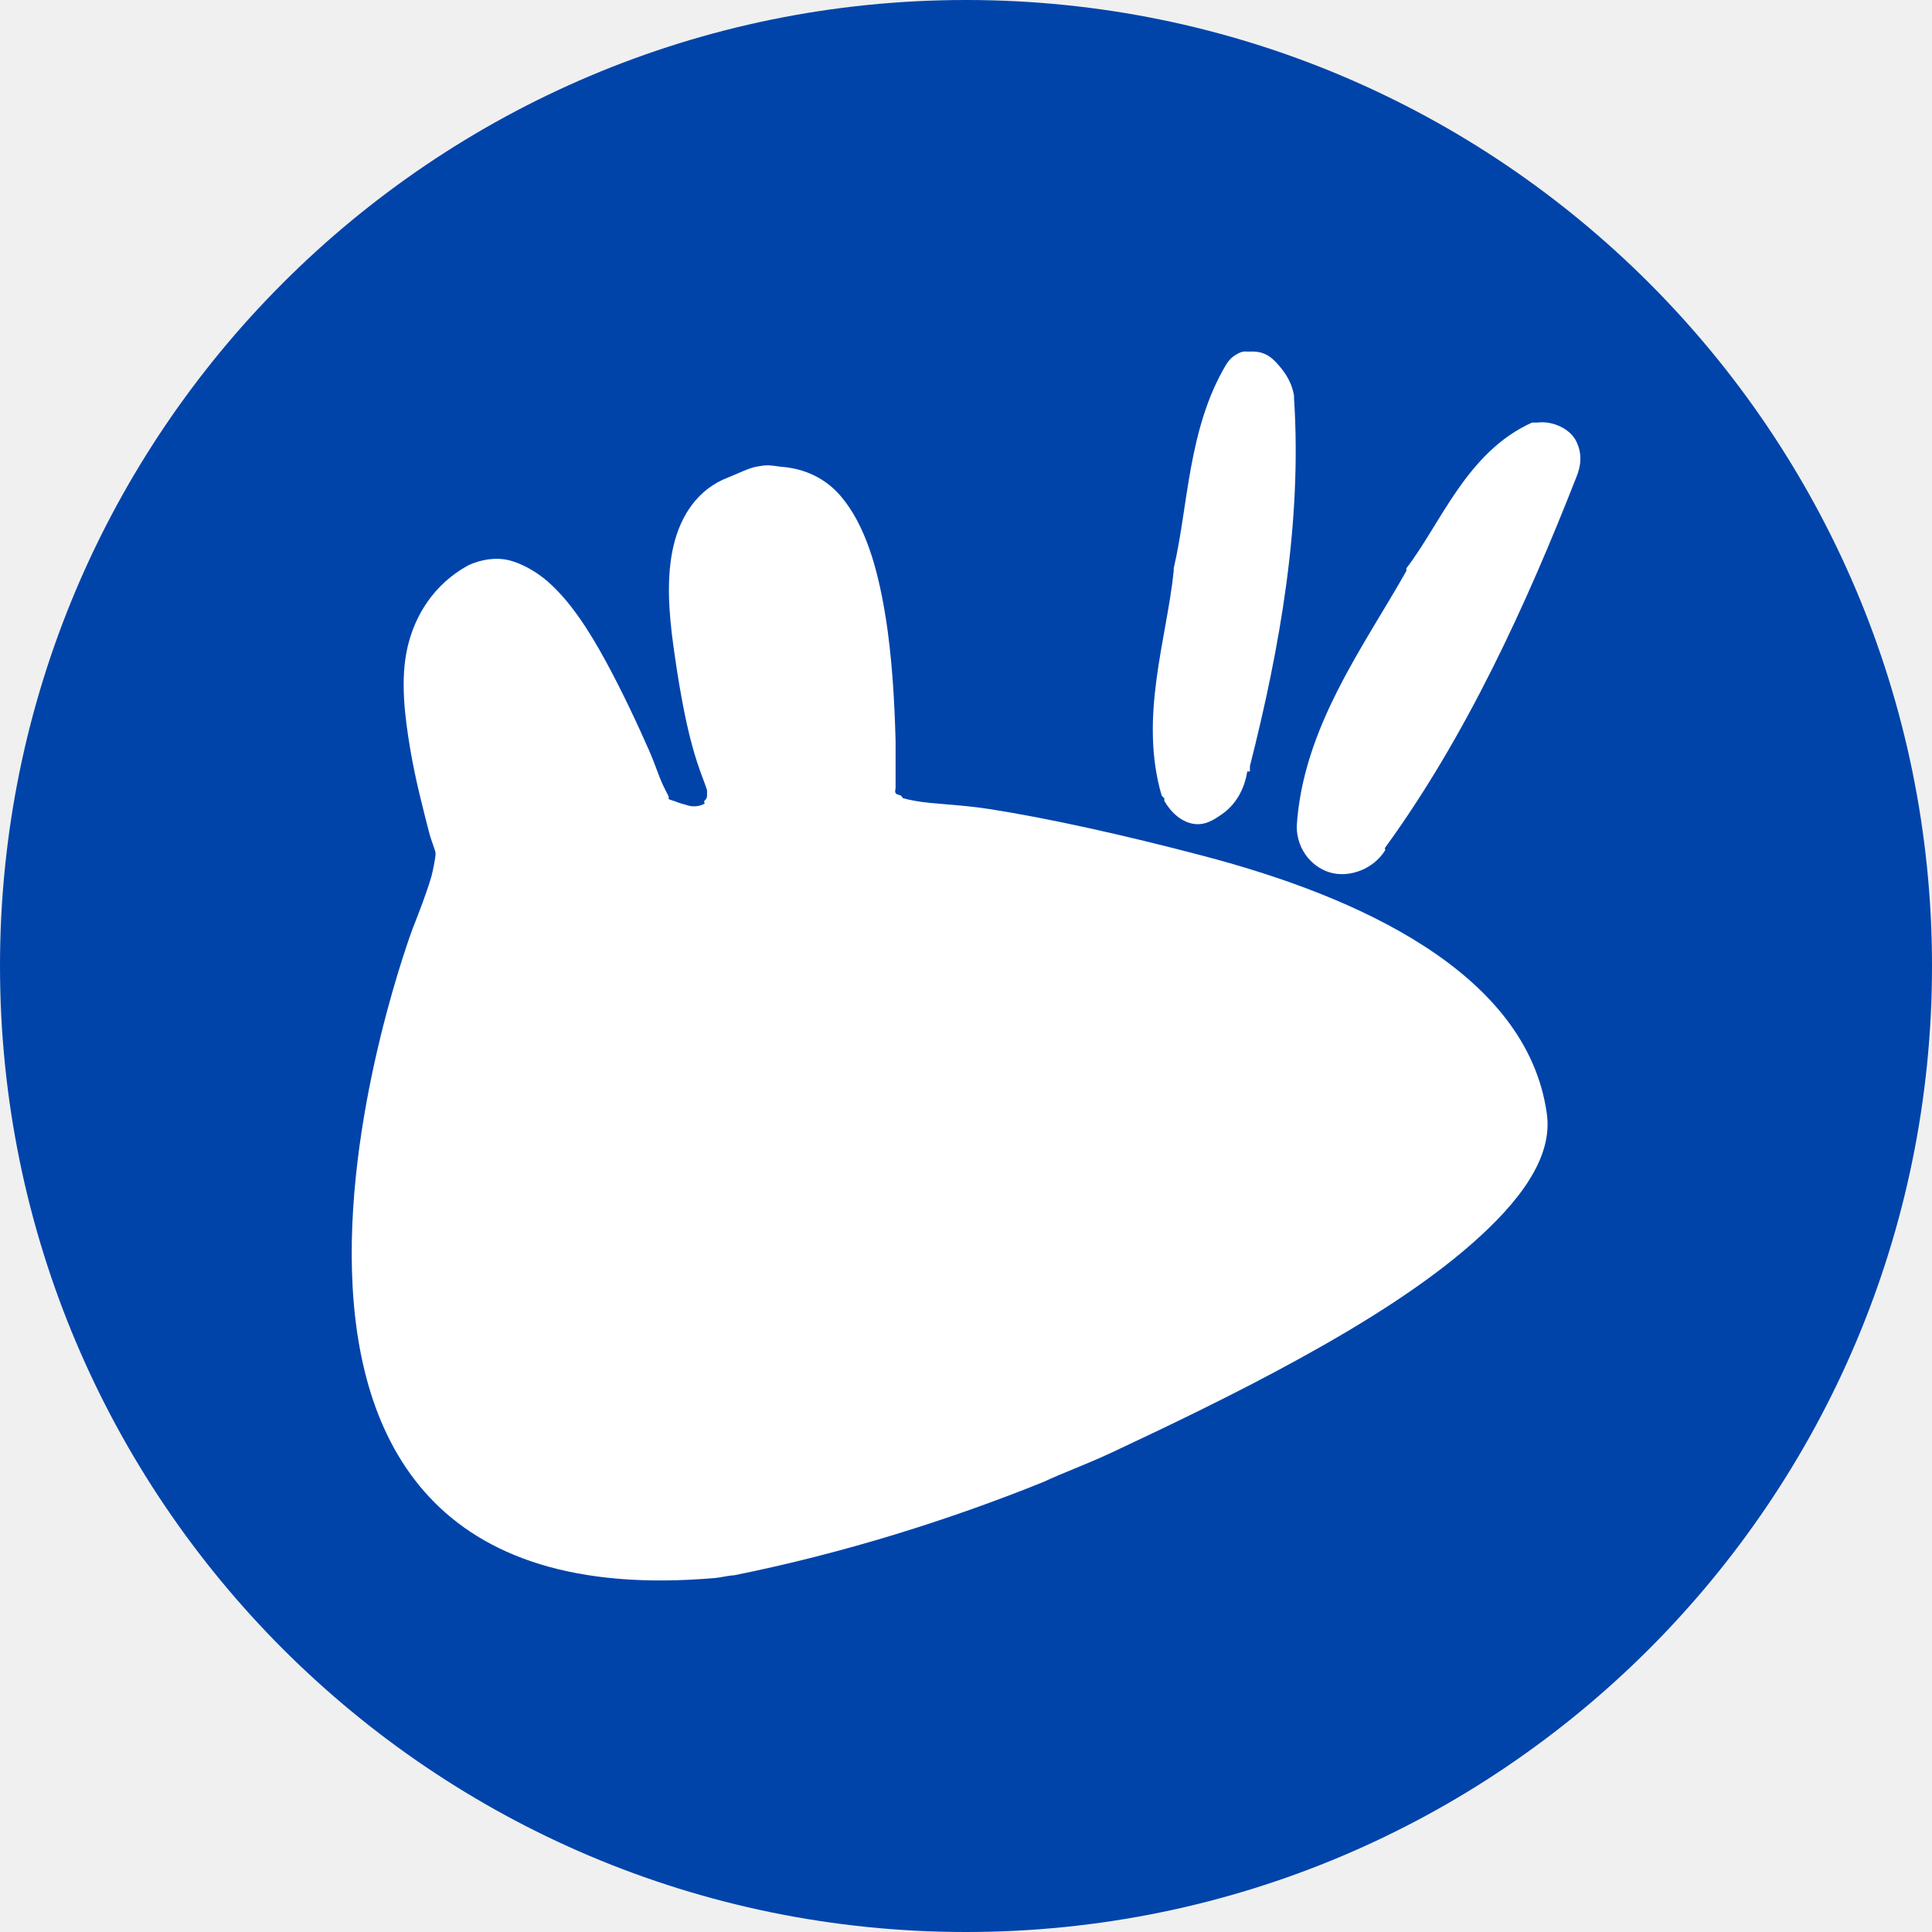
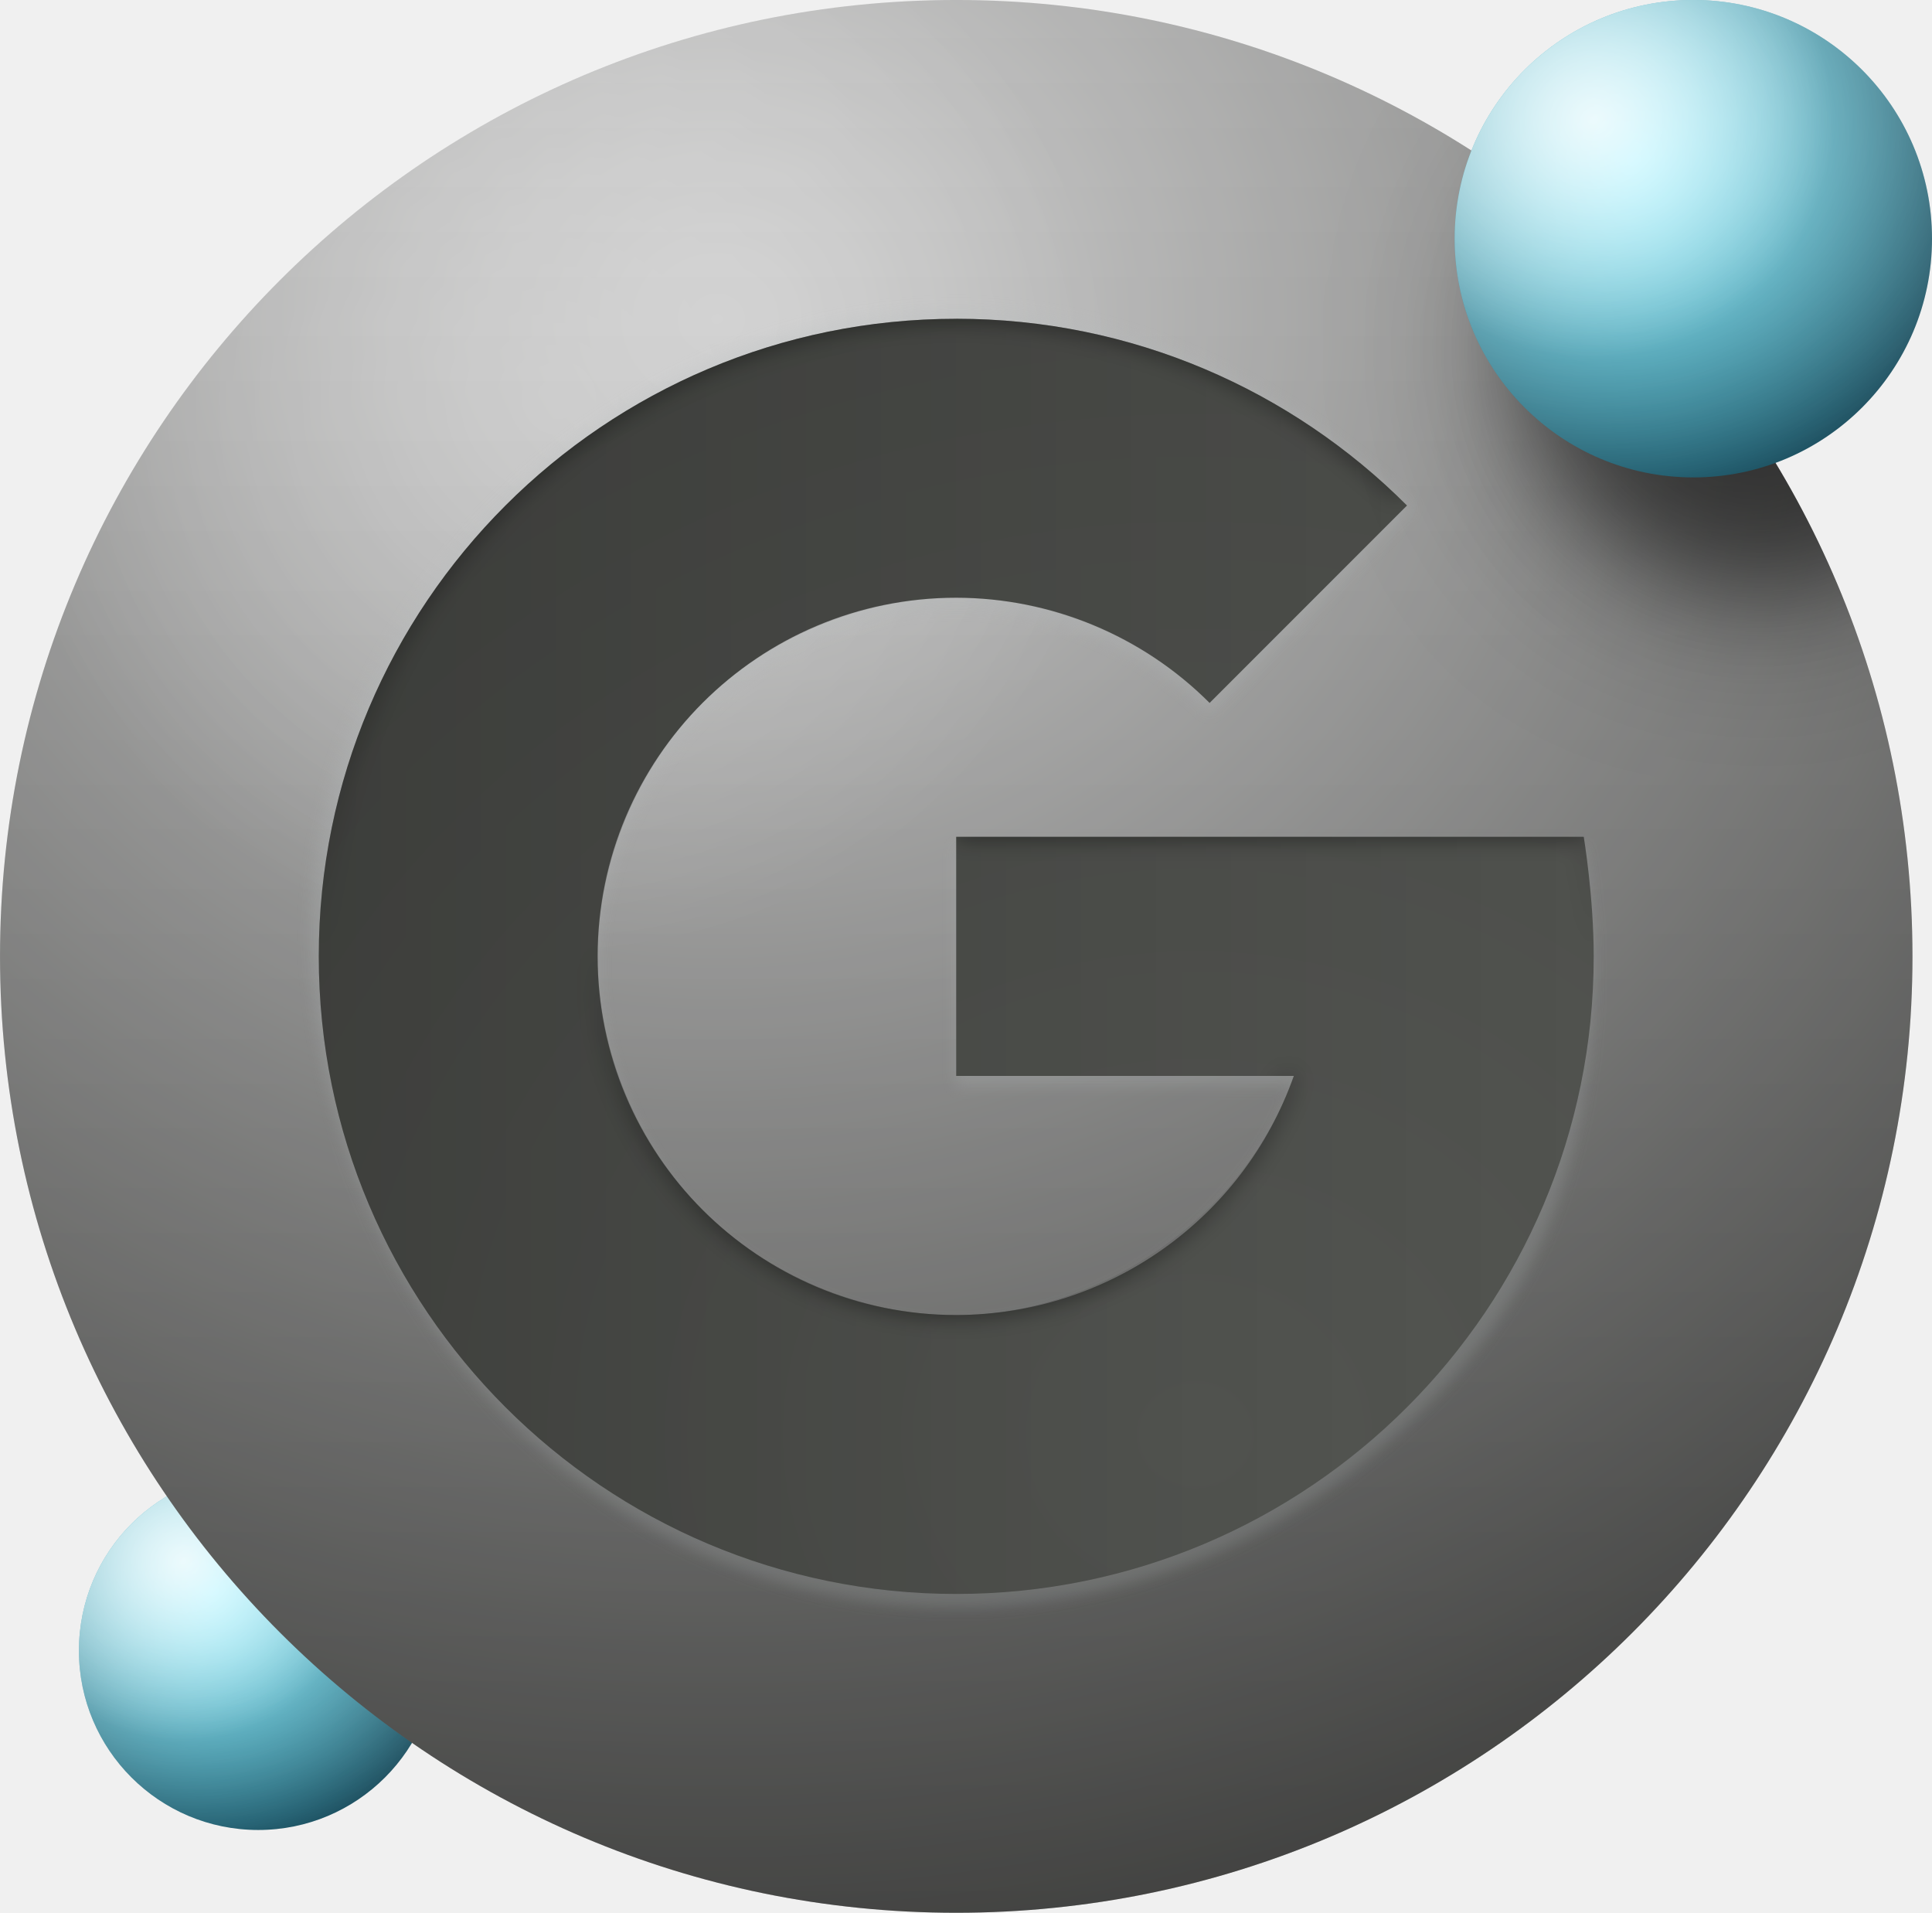
- <svg xmlns="http://www.w3.org/2000/svg" width="48" height="48" id="svg3564" version="1.1">
-   <defs id="defs3566" />
-   <g id="layer1" transform="translate(-433.9874,-503.2632)">
-     <g id="g3411" transform="matrix(1.063194,0,0,1.063194,116.2806,369.0339)">
-       <path style="fill:#0044aa;fill-opacity:1;stroke:none" id="path3394" d="m 317.375,43.625 c 0,4.694 -3.806,8.5 -8.5,8.5 -4.694,0 -8.5,-3.806 -8.5,-8.5 0,-4.694 3.806,-8.5 8.5,-8.5 4.694,0 8.5,3.806 8.5,8.5 z" transform="matrix(2.655706,0,0,2.655706,-498.8846,32.96933)" />
-       <path style="fill:#ffffff;fill-opacity:1;stroke:none" d="m 327.875,134.469 c -0.042,0.006 -0.091,0.025 -0.156,0.062 -0.131,0.076 -0.197,0.164 -0.25,0.25 -0.889,1.497 -0.879,3.315 -1.219,4.75 a 0.467,0.467 0 0 0 0,0.062 c -0.162,1.593 -0.817,3.419 -0.281,5.25 a 0.467,0.467 0 0 0 0.062,0.062 0.467,0.467 0 0 0 0,0.062 c 0.148,0.258 0.377,0.474 0.656,0.531 0.279,0.057 0.499,-0.087 0.688,-0.219 0.338,-0.235 0.529,-0.597 0.594,-1 l 0.062,0 0,-0.125 c 0.701,-2.765 1.22,-5.689 1.031,-8.594 a 0.467,0.467 0 0 0 0,-0.062 c -0.043,-0.258 -0.156,-0.467 -0.312,-0.656 -0.156,-0.188 -0.336,-0.398 -0.719,-0.375 a 0.467,0.467 0 0 0 -0.062,0 c -0.021,0.002 -0.051,-0.006 -0.094,0 z m 6.75,1.656 c -1.525,0.683 -2.136,2.365 -2.938,3.406 a 0.406,0.406 0 0 0 0,0.062 c -1.003,1.778 -2.42,3.666 -2.562,5.969 0,0.565 0.389,0.995 0.844,1.094 0.428,0.092 0.953,-0.106 1.219,-0.531 0.021,-0.023 -0.016,-0.038 0,-0.062 1.9,-2.611 3.307,-5.694 4.469,-8.656 0.117,-0.283 0.14,-0.558 0,-0.844 -0.14,-0.287 -0.543,-0.483 -0.906,-0.438 a 0.406,0.406 0 0 0 -0.062,0 l -0.062,0 z m -17.844,1 c -0.098,-0.002 -0.186,0.014 -0.281,0.031 -0.189,0.035 -0.456,0.172 -0.656,0.25 -0.709,0.269 -1.112,0.883 -1.281,1.594 -0.172,0.727 -0.115,1.548 0,2.375 0.115,0.826 0.258,1.662 0.438,2.312 0.154,0.562 0.291,0.845 0.344,1.031 l 0,0.125 c 0,0.061 -0.021,0.076 -0.062,0.125 -0.023,0.012 0.023,0.062 0,0.062 -0.051,0.039 -0.155,0.062 -0.219,0.062 -0.125,0.008 -0.183,-0.03 -0.312,-0.062 -0.088,-0.021 -0.214,-0.083 -0.188,-0.062 -0.041,-0.025 -0.098,-0.019 -0.125,-0.062 0,0.016 0.025,-0.011 0,-0.062 -0.029,-0.053 -0.08,-0.156 -0.125,-0.25 -0.101,-0.214 -0.175,-0.467 -0.312,-0.781 -0.275,-0.626 -0.638,-1.404 -1.031,-2.125 -0.395,-0.724 -0.828,-1.391 -1.344,-1.844 -0.258,-0.226 -0.6,-0.424 -0.906,-0.5 -0.296,-0.074 -0.663,-0.027 -0.969,0.125 -0.79,0.438 -1.233,1.158 -1.406,1.906 -0.174,0.76 -0.065,1.612 0.062,2.375 0.129,0.761 0.308,1.422 0.438,1.938 0.055,0.217 0.138,0.391 0.156,0.5 0,0.108 -0.067,0.427 -0.094,0.531 -0.133,0.462 -0.437,1.219 -0.438,1.219 0,0 -6.146,16.332 7.062,15.188 0.109,-0.008 0.335,-0.062 0.438,-0.062 2.594,-0.522 5.068,-1.307 7.25,-2.188 0.429,-0.205 0.962,-0.392 1.594,-0.688 1.263,-0.592 2.851,-1.35 4.375,-2.188 1.525,-0.838 2.95,-1.737 4.031,-2.688 1.083,-0.952 1.895,-1.993 1.75,-3.031 -0.23,-1.674 -1.364,-2.945 -2.844,-3.906 -1.485,-0.965 -3.34,-1.639 -5.188,-2.125 -1.846,-0.486 -3.63,-0.881 -5,-1.094 -0.685,-0.107 -1.317,-0.114 -1.719,-0.188 -0.119,-0.021 -0.217,-0.042 -0.281,-0.062 -0.035,-0.004 -0.03,-0.042 -0.062,-0.062 -0.041,-0.025 -0.1,-0.019 -0.125,-0.062 -0.023,-0.041 0,-0.078 0,-0.125 0,-0.018 -1.9e-4,-0.038 0,-0.062 l 0,-1.031 c -0.023,-0.844 -0.075,-1.961 -0.25,-3 -0.176,-1.044 -0.457,-2.044 -1.031,-2.719 -0.341,-0.401 -0.82,-0.646 -1.406,-0.688 -0.088,-0.01 -0.183,-0.029 -0.281,-0.031 z" id="path3396" />
+ <svg xmlns="http://www.w3.org/2000/svg" xmlns:xlink="http://www.w3.org/1999/xlink" width="193.962" height="192" viewBox="0 0 51.319 50.8" id="svg2" version="1.1">
+   <defs id="defs4">
+     <linearGradient id="linearGradient4444">
+       <stop id="stop4446" offset="0" style="stop-color:#000000;stop-opacity:1;" />
+       <stop style="stop-color:#000000;stop-opacity:0.498;" offset="1" id="stop4448" />
+       <stop id="stop4450" offset="1" style="stop-color:#000000;stop-opacity:0;" />
+     </linearGradient>
+     <linearGradient id="linearGradient45610">
+       <stop id="stop45612" offset="0" style="stop-color:#28e0ff;stop-opacity:1" />
+       <stop id="stop45614" offset="1" style="stop-color:#112a38;stop-opacity:1" />
+     </linearGradient>
+     <linearGradient id="linearGradient45527">
+       <stop style="stop-color:#3bbaff;stop-opacity:1" offset="0" id="stop45529" />
+       <stop style="stop-color:#0c3c56;stop-opacity:1" offset="1" id="stop45531" />
+     </linearGradient>
+     <linearGradient id="linearGradient5451">
+       <stop style="stop-color:#000000;stop-opacity:1;" offset="0" id="stop5453" />
+       <stop id="stop4442" offset="0.5" style="stop-color:#000000;stop-opacity:0.498;" />
+       <stop style="stop-color:#000000;stop-opacity:0;" offset="1" id="stop5455" />
+     </linearGradient>
+     <linearGradient id="linearGradient5417">
+       <stop style="stop-color:#000000;stop-opacity:0.2;" offset="0" id="stop5419" />
+       <stop style="stop-color:#000000;stop-opacity:0;" offset="1" id="stop5421" />
+     </linearGradient>
+     <linearGradient id="linearGradient5399">
+       <stop style="stop-color:#ffffff;stop-opacity:1;" offset="0" id="stop5401" />
+       <stop style="stop-color:#ffffff;stop-opacity:0;" offset="1" id="stop5403" />
+     </linearGradient>
+     <linearGradient id="linearGradient5339">
+       <stop style="stop-color:#555753;stop-opacity:1" offset="0" id="stop5341" />
+       <stop style="stop-color:#3e3f3c;stop-opacity:1" offset="1" id="stop5343" />
+     </linearGradient>
+     <linearGradient id="linearGradient5331">
+       <stop style="stop-color:#ffffff;stop-opacity:1" offset="0" id="stop5333" />
+       <stop style="stop-color:#1c1d1a;stop-opacity:1" offset="1" id="stop5335" />
+     </linearGradient>
+     <clipPath clipPathUnits="userSpaceOnUse" id="clipPath6401-8">
+       <circle r="15.026" cy="187.924" cx="-280.014" style="color:#000000;fill:#d3d7cf;stroke:none;stroke-width:2;marker:none;visibility:visible;display:inline;overflow:visible;enable-background:accumulate" id="path6403-3" transform="matrix(6.025685,0,0,6.025685,777.2637,-944.9171)" />
+     </clipPath>
+     <clipPath clipPathUnits="userSpaceOnUse" id="clipPath5247-9">
+       <path id="path5249-0" d="m -560,-86 c -19.882,0 -36,16.118 -36,36 0,19.882 16.118,36 36,36 19.882,0 36,-16.118 36,-36 0,-19.882 -16.118,-36 -36,-36 z m 0,8 c 15.464,0 28,12.536 28,28 0,15.464 -12.536,28 -28,28 -15.464,0 -28,-12.536 -28,-28 0,-15.464 12.536,-28 28,-28 z" style="color:#000000;fill:none;stroke:#000000;stroke-width:1;stroke-miterlimit:4;stroke-dasharray:none;marker:none;visibility:visible;display:inline;overflow:visible;enable-background:accumulate" />
+     </clipPath>
+     <linearGradient id="linearGradient5267-6">
+       <stop style="stop-color:#2e3436;stop-opacity:1" offset="0" id="stop5269-4" />
+       <stop id="stop5275-4" offset="0.796" style="stop-color:#2e3436;stop-opacity:1" />
+       <stop style="stop-color:#d3d7cf;stop-opacity:1" offset="1" id="stop5271-7" />
+     </linearGradient>
+     <linearGradient id="linearGradient5511-9">
+       <stop style="stop-color:#ffffff;stop-opacity:1;" offset="0" id="stop5513-7" />
+       <stop id="stop5519-1" offset="0.834" style="stop-color:#ffffff;stop-opacity:1" />
+       <stop style="stop-color:#ffffff;stop-opacity:0;" offset="1" id="stop5515-9" />
+     </linearGradient>
+     <linearGradient id="linearGradient5796-4">
+       <stop id="stop5798-4" offset="0" style="stop-color:#2e3436;stop-opacity:1" />
+       <stop style="stop-color:#d3d7cf;stop-opacity:1" offset="0.164" id="stop5800-0" />
+       <stop id="stop5802-7" offset="0.289" style="stop-color:#888a85;stop-opacity:1" />
+       <stop style="stop-color:#555753;stop-opacity:1" offset="0.309" id="stop5804-2" />
+       <stop id="stop5806-1" offset="1" style="stop-color:#000000;stop-opacity:1" />
+     </linearGradient>
+     <clipPath clipPathUnits="userSpaceOnUse" id="clipPath6401">
+       <circle r="15.026" cy="187.924" cx="-280.014" style="color:#000000;fill:#d3d7cf;stroke:none;stroke-width:2;marker:none;visibility:visible;display:inline;overflow:visible;enable-background:accumulate" id="path6403" transform="matrix(6.025685,0,0,6.025685,777.2637,-944.9171)" />
+     </clipPath>
+     <linearGradient id="linearGradient5739">
+       <stop style="stop-color:#2e3436;stop-opacity:1" offset="0" id="stop5741" />
+       <stop id="stop5747" offset="0.164" style="stop-color:#d3d7cf;stop-opacity:1" />
+       <stop style="stop-color:#888a85;stop-opacity:1" offset="0.289" id="stop5749" />
+       <stop id="stop5751" offset="0.309" style="stop-color:#555753;stop-opacity:1" />
+       <stop style="stop-color:#2e3436;stop-opacity:1" offset="1" id="stop5743" />
+     </linearGradient>
+     <clipPath clipPathUnits="userSpaceOnUse" id="clipPath5247">
+       <path id="path5249" d="m -560,-86 c -19.882,0 -36,16.118 -36,36 0,19.882 16.118,36 36,36 19.882,0 36,-16.118 36,-36 0,-19.882 -16.118,-36 -36,-36 z m 0,8 c 15.464,0 28,12.536 28,28 0,15.464 -12.536,28 -28,28 -15.464,0 -28,-12.536 -28,-28 0,-15.464 12.536,-28 28,-28 z" style="color:#000000;fill:none;stroke:#000000;stroke-width:1;stroke-miterlimit:4;stroke-dasharray:none;marker:none;visibility:visible;display:inline;overflow:visible;enable-background:accumulate" />
+     </clipPath>
+     <linearGradient id="linearGradient5826">
+       <stop style="stop-color:#babdb6;stop-opacity:1" offset="0" id="stop5828" />
+       <stop id="stop5834" offset="0.228" style="stop-color:#888a85;stop-opacity:1" />
+       <stop style="stop-color:#555753;stop-opacity:1" offset="1" id="stop5830" />
+     </linearGradient>
+     <linearGradient id="linearGradient6162">
+       <stop id="stop6164" offset="0" style="stop-color:#babdb6;stop-opacity:1" />
+       <stop style="stop-color:#777973;stop-opacity:1" offset="0.138" id="stop6166" />
+       <stop id="stop16989" offset="0.347" style="stop-color:#e0e1e0;stop-opacity:1" />
+       <stop id="stop6168" offset="0.7" style="stop-color:#000000;stop-opacity:1" />
+       <stop id="stop6170" offset="1" style="stop-color:#555753;stop-opacity:1" />
+     </linearGradient>
+     <linearGradient id="linearGradient4824">
+       <stop id="stop4826" offset="0" style="stop-color:#636363;stop-opacity:1" />
+       <stop style="stop-color:#727272;stop-opacity:1;" offset="0.153" id="stop4828" />
+       <stop style="stop-color:#f8f8f8;stop-opacity:1" offset="0.374" id="stop4830" />
+       <stop id="stop4832" offset="0.497" style="stop-color:#ffffff;stop-opacity:1" />
+       <stop style="stop-color:#a2a2a2;stop-opacity:1;" offset="0.751" id="stop4834" />
+       <stop id="stop4836" offset="1" style="stop-color:#cecece;stop-opacity:1" />
+     </linearGradient>
+     <clipPath clipPathUnits="userSpaceOnUse" id="clipPath8426">
+       <circle r="15.026" cy="187.924" cx="-280.014" style="color:#000000;fill:url(#radialGradient8430);fill-opacity:1;stroke:none;stroke-width:2;marker:none;visibility:visible;display:inline;overflow:visible;enable-background:accumulate" id="path8428" />
+     </clipPath>
+     <clipPath clipPathUnits="userSpaceOnUse" id="clipPath8426-5-1">
+       <circle r="15.026" cy="187.924" cx="-280.014" style="color:#000000;fill:url(#radialGradient8430);fill-opacity:1;stroke:none;stroke-width:2;marker:none;visibility:visible;display:inline;overflow:visible;enable-background:accumulate" id="path8428-9-8" />
+     </clipPath>
+     <linearGradient id="linearGradient4981">
+       <stop style="stop-color:#000000;stop-opacity:0" offset="0" id="stop4983" />
+       <stop id="stop4989" offset="0.5" style="stop-color:#000000;stop-opacity:1" />
+       <stop style="stop-color:#000000;stop-opacity:0;" offset="1" id="stop4985" />
+     </linearGradient>
+     <clipPath clipPathUnits="userSpaceOnUse" id="clipPath8426-4-2">
+       <circle r="15.026" cy="187.924" cx="-280.014" style="color:#000000;fill:url(#radialGradient8430);fill-opacity:1;stroke:none;stroke-width:2;marker:none;visibility:visible;display:inline;overflow:visible;enable-background:accumulate" id="path8428-4-3" />
+     </clipPath>
+     <linearGradient id="linearGradient5261">
+       <stop style="stop-color:#ffffff;stop-opacity:0" offset="0" id="stop5263" />
+       <stop id="stop5265" offset="0.153" style="stop-color:#ffffff;stop-opacity:0" />
+       <stop id="stop5267" offset="0.374" style="stop-color:#ffffff;stop-opacity:1" />
+       <stop style="stop-color:#ffffff;stop-opacity:1" offset="0.497" id="stop5270" />
+       <stop id="stop5272" offset="0.751" style="stop-color:#ffffff;stop-opacity:0" />
+       <stop style="stop-color:#ffffff;stop-opacity:0" offset="1" id="stop5274" />
+     </linearGradient>
+     <clipPath clipPathUnits="userSpaceOnUse" id="clipPath15663">
+       <circle r="18.75" cy="85.75" cx="237.25" style="color:#000000;fill:url(#radialGradient15667);fill-opacity:1;fill-rule:nonzero;stroke:none;stroke-width:1;marker:none;visibility:visible;display:inline;overflow:visible;enable-background:accumulate" id="path15665" transform="translate(99.5,0)" />
+     </clipPath>
+     <radialGradient xlink:href="#linearGradient15570" id="radialGradient18301" gradientUnits="userSpaceOnUse" cx="237.25" cy="85.75" fx="237.25" fy="85.75" r="18.75" />
+     <linearGradient id="linearGradient15570">
+       <stop style="stop-color:#e3e3e3;stop-opacity:1" offset="0" id="stop15572" />
+       <stop id="stop15578" offset="0.793" style="stop-color:#cfcfcf;stop-opacity:1" />
+       <stop style="stop-color:#878984;stop-opacity:1" offset="1" id="stop15574" />
+     </linearGradient>
+     <clipPath clipPathUnits="userSpaceOnUse" id="clipPath12502">
+       <circle r="18.75" cy="85.75" cx="237.25" style="color:#000000;fill:url(#radialGradient15667);fill-opacity:1;fill-rule:nonzero;stroke:none;stroke-width:1;marker:none;visibility:visible;display:inline;overflow:visible;enable-background:accumulate" id="path12504" transform="translate(99.5,0)" />
+     </clipPath>
+     <radialGradient xlink:href="#linearGradient15570" id="radialGradient12506" gradientUnits="userSpaceOnUse" cx="237.25" cy="85.75" fx="237.25" fy="85.75" r="18.75" />
+     <clipPath clipPathUnits="userSpaceOnUse" id="clipPath12567">
+       <circle r="18.75" cy="85.75" cx="237.25" style="color:#000000;fill:url(#radialGradient15667);fill-opacity:1;fill-rule:nonzero;stroke:none;stroke-width:1;marker:none;visibility:visible;display:inline;overflow:visible;enable-background:accumulate" id="path12569" transform="translate(99.5,0)" />
+     </clipPath>
+     <radialGradient xlink:href="#linearGradient15570" id="radialGradient12571" gradientUnits="userSpaceOnUse" cx="237.25" cy="85.75" fx="237.25" fy="85.75" r="18.75" />
+     <clipPath clipPathUnits="userSpaceOnUse" id="clipPath12606">
+       <circle r="18.75" cy="85.75" cx="237.25" style="color:#000000;fill:url(#radialGradient15667);fill-opacity:1;fill-rule:nonzero;stroke:none;stroke-width:1;marker:none;visibility:visible;display:inline;overflow:visible;enable-background:accumulate" id="path12608" transform="translate(99.5,0)" />
+     </clipPath>
+     <radialGradient xlink:href="#linearGradient15570" id="radialGradient12610" gradientUnits="userSpaceOnUse" cx="237.25" cy="85.75" fx="237.25" fy="85.75" r="18.75" />
+     <clipPath clipPathUnits="userSpaceOnUse" id="clipPath12663">
+       <circle r="18.75" cy="85.75" cx="237.25" style="color:#000000;fill:url(#radialGradient15667);fill-opacity:1;fill-rule:nonzero;stroke:none;stroke-width:1;marker:none;visibility:visible;display:inline;overflow:visible;enable-background:accumulate" id="path12665" transform="translate(99.5,0)" />
+     </clipPath>
+     <radialGradient xlink:href="#linearGradient15570" id="radialGradient12667" gradientUnits="userSpaceOnUse" cx="237.25" cy="85.75" fx="237.25" fy="85.75" r="18.75" />
+     <clipPath clipPathUnits="userSpaceOnUse" id="clipPath12702">
+       <circle r="18.75" cy="85.75" cx="237.25" style="color:#000000;fill:url(#radialGradient15667);fill-opacity:1;fill-rule:nonzero;stroke:none;stroke-width:1;marker:none;visibility:visible;display:inline;overflow:visible;enable-background:accumulate" id="path12704" transform="translate(99.5,0)" />
+     </clipPath>
+     <radialGradient xlink:href="#linearGradient15570" id="radialGradient12706" gradientUnits="userSpaceOnUse" cx="237.25" cy="85.75" fx="237.25" fy="85.75" r="18.75" />
+     <clipPath clipPathUnits="userSpaceOnUse" id="clipPath12784">
+       <circle r="18.75" cy="85.75" cx="237.25" style="color:#000000;fill:url(#radialGradient15667);fill-opacity:1;fill-rule:nonzero;stroke:none;stroke-width:1;marker:none;visibility:visible;display:inline;overflow:visible;enable-background:accumulate" id="path12786" transform="translate(99.5,0)" />
+     </clipPath>
+     <radialGradient xlink:href="#linearGradient15570" id="radialGradient12788" gradientUnits="userSpaceOnUse" cx="237.25" cy="85.75" fx="237.25" fy="85.75" r="18.75" />
+     <clipPath clipPathUnits="userSpaceOnUse" id="clipPath12806">
+       <circle r="18.75" cy="85.75" cx="237.25" style="color:#000000;fill:url(#radialGradient15667);fill-opacity:1;fill-rule:nonzero;stroke:none;stroke-width:1;marker:none;visibility:visible;display:inline;overflow:visible;enable-background:accumulate" id="path12808" transform="translate(99.5,0)" />
+     </clipPath>
+     <radialGradient xlink:href="#linearGradient15570" id="radialGradient12810" gradientUnits="userSpaceOnUse" cx="237.25" cy="85.75" fx="237.25" fy="85.75" r="18.75" />
+     <clipPath clipPathUnits="userSpaceOnUse" id="clipPath12881">
+       <circle r="18.75" cy="85.75" cx="237.25" style="color:#000000;fill:url(#radialGradient15667);fill-opacity:1;fill-rule:nonzero;stroke:none;stroke-width:1;marker:none;visibility:visible;display:inline;overflow:visible;enable-background:accumulate" id="path12883" transform="translate(99.5,0)" />
+     </clipPath>
+     <radialGradient xlink:href="#linearGradient15570" id="radialGradient12885" gradientUnits="userSpaceOnUse" cx="237.25" cy="85.75" fx="237.25" fy="85.75" r="18.75" />
+     <clipPath clipPathUnits="userSpaceOnUse" id="clipPath12920">
+       <circle r="18.75" cy="85.75" cx="237.25" style="color:#000000;fill:url(#radialGradient15667);fill-opacity:1;fill-rule:nonzero;stroke:none;stroke-width:1;marker:none;visibility:visible;display:inline;overflow:visible;enable-background:accumulate" id="path12922" transform="translate(99.5,0)" />
+     </clipPath>
+     <radialGradient xlink:href="#linearGradient15570" id="radialGradient12924" gradientUnits="userSpaceOnUse" cx="237.25" cy="85.75" fx="237.25" fy="85.75" r="18.75" />
+     <clipPath clipPathUnits="userSpaceOnUse" id="clipPath12977">
+       <circle r="18.75" cy="85.75" cx="237.25" style="color:#000000;fill:url(#radialGradient15667);fill-opacity:1;fill-rule:nonzero;stroke:none;stroke-width:1;marker:none;visibility:visible;display:inline;overflow:visible;enable-background:accumulate" id="path12979" transform="translate(99.5,0)" />
+     </clipPath>
+     <radialGradient xlink:href="#linearGradient15570" id="radialGradient12981" gradientUnits="userSpaceOnUse" cx="237.25" cy="85.75" fx="237.25" fy="85.75" r="18.75" />
+     <clipPath clipPathUnits="userSpaceOnUse" id="clipPath13033">
+       <circle r="18.75" cy="85.75" cx="237.25" style="color:#000000;fill:url(#radialGradient15667);fill-opacity:1;fill-rule:nonzero;stroke:none;stroke-width:1;marker:none;visibility:visible;display:inline;overflow:visible;enable-background:accumulate" id="path13035" transform="translate(99.5,0)" />
+     </clipPath>
+     <radialGradient xlink:href="#linearGradient15570" id="radialGradient13037" gradientUnits="userSpaceOnUse" cx="237.25" cy="85.75" fx="237.25" fy="85.75" r="18.75" />
+     <clipPath clipPathUnits="userSpaceOnUse" id="clipPath13072">
+       <circle r="18.75" cy="85.75" cx="237.25" style="color:#000000;fill:url(#radialGradient15667);fill-opacity:1;fill-rule:nonzero;stroke:none;stroke-width:1;marker:none;visibility:visible;display:inline;overflow:visible;enable-background:accumulate" id="path13074" transform="translate(99.5,0)" />
+     </clipPath>
+     <clipPath clipPathUnits="userSpaceOnUse" id="clipPath13144">
+       <circle r="18.75" cy="85.75" cx="237.25" style="color:#000000;fill:url(#radialGradient15667);fill-opacity:1;fill-rule:nonzero;stroke:none;stroke-width:1;marker:none;visibility:visible;display:inline;overflow:visible;enable-background:accumulate" id="path13146" transform="translate(99.5,0)" />
+     </clipPath>
+     <radialGradient xlink:href="#linearGradient15570" id="radialGradient13148" gradientUnits="userSpaceOnUse" cx="237.25" cy="85.75" fx="237.25" fy="85.75" r="18.75" />
+     <clipPath clipPathUnits="userSpaceOnUse" id="clipPath13260">
+       <circle r="18.75" cy="85.75" cx="237.25" style="color:#000000;fill:url(#radialGradient15667);fill-opacity:1;fill-rule:nonzero;stroke:none;stroke-width:1;marker:none;visibility:visible;display:inline;overflow:visible;enable-background:accumulate" id="path13262" transform="translate(99.5,0)" />
+     </clipPath>
+     <radialGradient xlink:href="#linearGradient15570" id="radialGradient13264" gradientUnits="userSpaceOnUse" cx="237.25" cy="85.75" fx="237.25" fy="85.75" r="18.75" />
+     <clipPath clipPathUnits="userSpaceOnUse" id="clipPath13282">
+       <circle r="18.75" cy="85.75" cx="237.25" style="color:#000000;fill:url(#radialGradient15667);fill-opacity:1;fill-rule:nonzero;stroke:none;stroke-width:1;marker:none;visibility:visible;display:inline;overflow:visible;enable-background:accumulate" id="path13284" transform="translate(99.5,0)" />
+     </clipPath>
+     <radialGradient xlink:href="#linearGradient15570" id="radialGradient13286" gradientUnits="userSpaceOnUse" cx="237.25" cy="85.75" fx="237.25" fy="85.75" r="18.75" />
+     <clipPath clipPathUnits="userSpaceOnUse" id="clipPath5360">
+       <path id="path5362" d="m 96,32 c -35.346,-2e-6 -64,28.654 -64,64 -2e-6,35.346 28.654,64 64,64 35.346,0 64,-28.654 64,-64 0,-6 -1,-12 -1,-12 l -63,0 0,24 33.896,0 A 36,36 0 0 1 96,132 36,36 0 0 1 60,96 36,36 0 0 1 96,60 36,36 0 0 1 121.439,70.561 L 141.254,50.746 C 129.672,39.164 113.673,32 96,32 z" style="fill:#ffffff;fill-opacity:1;stroke:none" />
+     </clipPath>
+     <filter id="filter5368" x="-0.022" width="1.043" y="-0.027" height="1.054" color-interpolation-filters="sRGB">
+       <feGaussianBlur stdDeviation="1.15" id="feGaussianBlur5370" />
+     </filter>
+     <clipPath clipPathUnits="userSpaceOnUse" id="clipPath5433">
+       <circle style="fill:#000000;fill-opacity:1;stroke:none" id="circle5435" cx="33.867" cy="263.133" r="25.4" />
+     </clipPath>
+     <radialGradient xlink:href="#linearGradient5399" id="radialGradient45521" gradientUnits="userSpaceOnUse" gradientTransform="matrix(0.1322917,0,0,0.1102431,39.17217,232.1614)" cx="87.895" cy="79.343" fx="87.895" fy="79.343" r="96" />
+     <radialGradient xlink:href="#linearGradient45610" id="radialGradient45533" cx="53.15" cy="239.283" fx="53.15" fy="239.283" r="6.34" gradientUnits="userSpaceOnUse" gradientTransform="matrix(1.6693,-1.128934e-6,1.1777451e-6,1.757323,-36.86515,-178.5311)" />
+     <clipPath clipPathUnits="userSpaceOnUse" id="clipPath45602">
+       <path id="path45604" d="m 33.867,237.733 c -14.028,0 -25.4,11.372 -25.4,25.4 -6e-7,14.028 11.372,25.4 25.4,25.4 14.028,0 25.4,-11.372 25.4,-25.4 10e-7,-14.028 -11.372,-25.4 -25.4,-25.4 z" style="opacity:0.5;fill:#3bbaff;fill-opacity:1;stroke:none" />
+     </clipPath>
+     <filter id="filter45606" x="-0.048" width="1.096" y="-0.048" height="1.096" color-interpolation-filters="sRGB">
+       <feGaussianBlur stdDeviation="0.254" id="feGaussianBlur45608" />
+     </filter>
+     <clipPath clipPathUnits="userSpaceOnUse" id="clipPath45651">
+       <g id="g45653">
+         <circle r="6.35" cy="282.428" cx="14.817" id="circle45655" style="opacity:0.4;fill:#000000;fill-opacity:1;stroke:none;filter:url(#filter45606)" />
+         <g transform="translate(-40.21667,40.21667)" id="g45657">
+           <circle cy="241.957" cx="55.033" id="circle45659" style="fill:url(#radialGradient45669);fill-opacity:1;stroke:none" r="6.34" />
+           <path style="opacity:0.3;fill:url(#linearGradient45671);fill-opacity:1;stroke:none" d="m 55.033,235.617 c -3.501,0 -6.34,2.839 -6.34,6.34 0,3.501 2.838,6.34 6.34,6.34 3.501,0 6.34,-2.839 6.34,-6.34 0,-3.501 -2.839,-6.34 -6.34,-6.34 z" id="path45661" />
+           <path style="opacity:0.7;fill:url(#radialGradient45673);fill-opacity:1;stroke:none" d="m 55.033,235.617 c -3.501,0 -6.34,2.839 -6.34,6.34 0,3.501 2.838,6.34 6.34,6.34 3.501,0 6.34,-2.839 6.34,-6.34 0,-3.501 -2.839,-6.34 -6.34,-6.34 z" id="path45663" />
+           <path id="path45665" d="m 51.387,236.766 c -2.868,2.008 -3.565,5.962 -1.557,8.83 0.006,0.009 0.013,0.018 0.019,0.027 -1.985,-2.866 -1.284,-6.801 1.576,-8.803 2.859,-2.002 6.796,-1.315 8.811,1.53 -0.006,-0.009 -0.012,-0.018 -0.019,-0.027 -2.008,-2.868 -5.962,-3.565 -8.83,-1.557 z" style="opacity:0.5;fill:#ffffff;fill-opacity:1;stroke:none" />
+           <path style="opacity:0.2;fill:#000000;fill-opacity:1;stroke:none" d="m 58.679,247.18 c -2.868,2.008 -6.822,1.311 -8.83,-1.557 -0.006,-0.009 -0.012,-0.018 -0.019,-0.027 2.014,2.846 5.951,3.532 8.811,1.53 2.859,-2.002 3.561,-5.937 1.576,-8.803 0.006,0.009 0.013,0.018 0.019,0.027 2.008,2.868 1.311,6.822 -1.557,8.83 z" id="path45667" />
+         </g>
+       </g>
+     </clipPath>
+     <radialGradient xlink:href="#linearGradient45527" id="radialGradient45669" gradientUnits="userSpaceOnUse" gradientTransform="matrix(2.83781,2.360555e-7,-2.2217002e-7,2.670882,-97.25073,-398.9927)" cx="52.917" cy="238.792" fx="52.917" fy="238.792" r="6.34" />
+     <linearGradient xlink:href="#linearGradient5451" id="linearGradient45671" gradientUnits="userSpaceOnUse" gradientTransform="matrix(0.06604147,0,0,0.06604147,46.58002,233.5034)" x1="216" y1="216" x2="80" y2="64" />
+     <radialGradient xlink:href="#linearGradient5399" id="radialGradient45673" gradientUnits="userSpaceOnUse" gradientTransform="matrix(0.07717014,0,0,0.07717014,46.13572,233.2287)" cx="74.156" cy="58.373" fx="74.156" fy="58.373" r="96" />
+     <filter id="filter45680" x="-0.24" width="1.48" y="-0.24" height="1.48" color-interpolation-filters="sRGB">
+       <feGaussianBlur stdDeviation="1.27" id="feGaussianBlur45682" />
+     </filter>
+     <filter id="filter45731" x="-0.48" width="1.96" y="-0.48" height="1.96" color-interpolation-filters="sRGB">
+       <feGaussianBlur stdDeviation="2.54" id="feGaussianBlur45733" />
+     </filter>
+     <radialGradient xlink:href="#linearGradient5399" id="radialGradient45747" gradientUnits="userSpaceOnUse" gradientTransform="matrix(0.06614583,0,0,0.06614578,44.98609,235.6602)" cx="87.895" cy="79.343" fx="87.895" fy="79.343" r="96" />
+     <radialGradient xlink:href="#linearGradient45610" id="radialGradient45771" gradientUnits="userSpaceOnUse" gradientTransform="matrix(1.6693,-1.128934e-6,1.1777451e-6,1.757323,-36.86515,-178.5311)" cx="53.15" cy="239.283" fx="53.15" fy="239.283" r="6.34" />
+     <radialGradient xlink:href="#linearGradient5399" id="radialGradient45773" gradientUnits="userSpaceOnUse" gradientTransform="matrix(0.1322917,0,0,0.1102431,39.17217,232.1614)" cx="87.895" cy="79.343" fx="87.895" fy="79.343" r="96" />
+     <radialGradient xlink:href="#linearGradient5399" id="radialGradient45775" gradientUnits="userSpaceOnUse" gradientTransform="matrix(0.06614583,0,0,0.06614578,44.98609,235.6602)" cx="87.895" cy="79.343" fx="87.895" fy="79.343" r="96" />
+     <filter id="filter45812" x="-0.095" width="1.19" y="-0.044" height="1.088" color-interpolation-filters="sRGB">
+       <feGaussianBlur stdDeviation="1.008" id="feGaussianBlur45814" />
+     </filter>
+     <filter id="filter45854" x="-0.06" width="1.12" y="-0.06" height="1.12" color-interpolation-filters="sRGB">
+       <feGaussianBlur stdDeviation="1.27" id="feGaussianBlur45856" />
+     </filter>
+     <filter id="filter46957" x="-0.12" width="1.24" y="-0.12" height="1.24" color-interpolation-filters="sRGB">
+       <feGaussianBlur stdDeviation="2.54" id="feGaussianBlur46959" />
+     </filter>
+     <radialGradient xlink:href="#linearGradient5331" id="radialGradient4103" gradientUnits="userSpaceOnUse" gradientTransform="matrix(2.666667,2.8042251e-7,-2.5413282e-7,2.416666,-33.8666,-369.2443)" cx="23.019" cy="254.667" fx="23.019" fy="254.667" r="25.4" />
+     <radialGradient xlink:href="#linearGradient5399" id="radialGradient4105" gradientUnits="userSpaceOnUse" gradientTransform="matrix(0.1543403,0,0,0.1543403,9.701389,237.2042)" cx="88" cy="72" fx="88" fy="72" r="96" />
+     <linearGradient xlink:href="#linearGradient4444" id="linearGradient4107" gradientUnits="userSpaceOnUse" gradientTransform="matrix(0.2645833,0,0,0.2645833,0,229.2667)" x1="128" y1="224" x2="128" y2="32" />
+     <radialGradient xlink:href="#linearGradient5339" id="radialGradient4111" gradientUnits="userSpaceOnUse" gradientTransform="matrix(1.124479,-7.9247353e-8,7.2254939e-8,1.02526,-74.93001,197.0934)" cx="102.4" cy="76.8" fx="102.4" fy="76.8" r="64" />
+     <linearGradient xlink:href="#linearGradient5417" id="linearGradient4452" x1="16.933" y1="263.133" x2="50.8" y2="263.133" gradientUnits="userSpaceOnUse" />
+     <filter id="filter4528">
+       <feGaussianBlur stdDeviation="0.171" id="feGaussianBlur4530" />
+     </filter>
+   </defs>
+   <g id="layer3" style="display:inline" transform="translate(-8.466669,-8.46665)">
+     <path id="path45816" d="m 53.58,237.506 a 6.351,6.351 0 0 0 -4.561,10.85 c 4.443,4.555 6.598,10.854 5.877,17.176 -0.721,6.322 -4.239,11.976 -9.594,15.414 a 6.351,6.351 0 1 0 6.863,10.686 c 8.557,-5.495 14.197,-14.556 15.35,-24.66 1.152,-10.104 -2.304,-20.204 -9.404,-27.484 a 6.351,6.351 0 0 0 -4.531,-1.98 z" style="font-size:medium;font-style:normal;font-variant:normal;font-weight:normal;font-stretch:normal;text-indent:0;text-align:start;text-decoration:none;line-height:normal;letter-spacing:normal;word-spacing:normal;text-transform:none;direction:ltr;block-progression:tb;writing-mode:lr-tb;text-anchor:start;baseline-shift:baseline;opacity:0.2;color:#000000;fill:none;stroke:none;visibility:visible;display:inline;overflow:visible;filter:url(#filter45812);enable-background:accumulate;font-family:sans-serif" transform="matrix(-0.7619595,0,0,-0.7824701,55.71032,242.4503)" />
+     <g id="g45761" transform="matrix(0.7511847,0,0,0.7511847,-24.82199,-131.0388)" style="stroke-width:1.331;display:inline">
+       <circle cy="244.073" cx="53.446" id="circle45763" style="fill:url(#radialGradient45771);fill-opacity:1;stroke:none" r="6.34" d="m 59.786,244.073 c 0,3.501 -2.839,6.34 -6.34,6.34 -3.501,0 -6.34,-2.839 -6.34,-6.34 0,-3.501 2.839,-6.34 6.34,-6.34 3.501,0 6.34,2.838 6.34,6.34 z" />
+       <path style="opacity:0.7;fill:url(#radialGradient45773);fill-opacity:1;stroke:none" d="m 53.446,237.733 c -3.501,0 -6.34,2.839 -6.34,6.34 0,3.501 2.838,6.34 6.34,6.34 3.501,0 6.34,-2.839 6.34,-6.34 0,-3.501 -2.839,-6.34 -6.34,-6.34 z" id="path45765" />
+       <path id="path45769" d="m 53.446,237.733 c -3.501,0 -6.34,2.839 -6.34,6.34 0,3.501 2.838,6.34 6.34,6.34 3.501,0 6.34,-2.839 6.34,-6.34 0,-3.501 -2.839,-6.34 -6.34,-6.34 z" style="opacity:0.7;fill:url(#radialGradient45775);fill-opacity:1;stroke:none" />
    </g>
+     <path transform="matrix(0.7499998,0,0,0.7358302,4.233334,-155.3616)" style="opacity:0.5;fill:#000000;fill-opacity:1;stroke:none;display:inline;filter:url(#filter45854)" clip-path="url(#clipPath45651)" d="m 60.06,266.634 c 0,14.028 -11.372,25.4 -25.4,25.4 -14.028,0 -25.4,-11.372 -25.4,-25.4 0,-14.028 11.372,-25.4 25.4,-25.4 14.028,0 25.4,11.372 25.4,25.4 z" id="circle45649" />
+   </g>
+   <g id="layer4" style="display:inline" transform="translate(-8.466669,-8.46665)">
+     <path transform="translate(0,-229.2667)" id="path46947" d="m 34.131,237.998 c -14.028,0 -25.4,11.372 -25.4,25.4 -6e-7,14.028 11.372,25.4 25.4,25.4 14.028,0 25.4,-11.372 25.4,-25.4 10e-7,-14.028 -11.372,-25.4 -25.4,-25.4 z" style="opacity:0.5;fill:none;fill-opacity:1;stroke:none;display:inline;filter:url(#filter46957)" />
+     <circle transform="translate(0,-229.2667)" style="fill:url(#radialGradient4103);fill-opacity:1;stroke:none;display:inline" id="path5321" cx="33.867" cy="263.133" r="25.4" d="m 59.267,263.133 c 0,14.028 -11.372,25.4 -25.4,25.4 -14.028,0 -25.4,-11.372 -25.4,-25.4 0,-14.028 11.372,-25.4 25.4,-25.4 14.028,0 25.4,11.372 25.4,25.4 z" />
+     <path transform="translate(0,-229.2667)" id="path5482" d="m 33.867,237.733 c -14.028,0 -25.4,11.372 -25.4,25.4 -6e-7,14.028 11.372,25.4 25.4,25.4 14.028,0 25.4,-11.372 25.4,-25.4 10e-7,-14.028 -11.372,-25.4 -25.4,-25.4 z" style="opacity:0.7;fill:url(#radialGradient4105);fill-opacity:1;stroke:none;display:inline" />
+     <path transform="translate(0,-229.2667)" id="path5449" d="m 33.867,237.733 c -14.028,0 -25.4,11.372 -25.4,25.4 -6e-7,14.028 11.372,25.4 25.4,25.4 14.028,0 25.4,-11.372 25.4,-25.4 10e-7,-14.028 -11.372,-25.4 -25.4,-25.4 z" style="opacity:0.3;fill:url(#linearGradient4107);fill-opacity:1;stroke:none;display:inline" />
+     <path transform="translate(0,-229.2667)" style="opacity:0.5;fill:none;fill-opacity:1;stroke:none;display:inline" d="m 33.867,237.733 c -14.028,0 -25.4,11.372 -25.4,25.4 -6e-7,14.028 11.372,25.4 25.4,25.4 14.028,0 25.4,-11.372 25.4,-25.4 10e-7,-14.028 -11.372,-25.4 -25.4,-25.4 z" id="circle5392" />
+   </g>
+   <g id="layer2" style="display:inline" transform="translate(-8.466669,-8.46665)">
+     <path id="path5352" d="m 33.834,245.935 c -9.352,0 -17.727,8.408 -17.066,17.661 0.667,9.328 7.747,16.828 17.099,16.828 2.765,0 5.422,-0.674 7.727,-1.85 1.031,-0.526 2.037,-1.166 2.933,-1.884 1.643,-1.316 3.164,-2.862 4.223,-4.695 1.438,-2.489 2.05,-5.518 2.05,-8.599 0,-1.587 -0.265,-3.175 -0.265,-3.175 l -16.669,0 0,6.35 3.076,0 3.076,0 2.817,0 c -1.301,3.681 -5.064,6.345 -8.968,6.35 -2.494,0 -4.972,-1.027 -6.735,-2.79 -1.763,-1.763 -2.79,-4.242 -2.79,-6.735 0,-2.494 1.027,-4.972 2.79,-6.735 1.763,-1.763 4.242,-2.79 6.735,-2.79 2.493,0.002 4.969,1.03 6.731,2.794 l 5.375,-5.441 c -3.064,-3.064 -7.463,-5.291 -12.139,-5.291 z" style="opacity:0.212;fill:#b6bcbe;fill-opacity:1;stroke:none;filter:url(#filter4528)" transform="translate(0,-229.2667)" />
+     <path style="fill:url(#radialGradient4111);fill-opacity:1;stroke:none" d="m 33.867,246.2 c -9.352,0 -16.933,7.581 -16.933,16.933 -10e-7,9.352 7.581,16.933 16.933,16.933 9.352,0 16.933,-7.581 16.933,-16.933 0,-1.587 -0.265,-3.175 -0.265,-3.175 l -16.669,0 0,6.35 8.968,0 a 9.525,9.525 0 0 1 -8.968,6.35 9.525,9.525 0 0 1 -9.525,-9.525 9.525,9.525 0 0 1 9.525,-9.525 9.525,9.525 0 0 1 6.731,2.794 l 5.243,-5.243 c -3.064,-3.064 -7.297,-4.96 -11.973,-4.96 z" id="rect5827" transform="translate(0,-229.2667)" />
+     <path style="opacity:0.5;fill:#000000;fill-opacity:1;stroke:none;filter:url(#filter5368)" d="m 96,30 c -35.346,-2e-6 -64,28.654 -64,64 0,0.335 0.02,0.666 0.025,1 C 32.561,60.116 60.989,31.998 96,31.998 c 17.165,0 32.737,6.772 44.23,17.771 l 1.023,-1.023 C 129.672,37.164 113.673,30 96,30 z m 0,52 0,1.998 63,0 c 0,0 0.867,5.264 0.979,10.859 C 159.982,94.571 160,94.288 160,94 160,88 159,82 159,82 z M 60.041,95.172 c -0.017,0.275 -0.031,0.551 -0.041,0.826 -3e-6,19.882 16.118,36 36,36 15.24,-0.019 28.817,-9.632 33.896,-24 l -0.82,0 C 123.461,121.302 110.44,129.964 96,130 76.582,129.988 60.673,114.579 60.041,95.172 z" transform="matrix(0.2645833,0,0,0.2645833,8.466667,8.46667)" id="path5347" clip-path="url(#clipPath5360)" />
+     <path id="path5415" d="m 33.867,246.2 c -9.352,0 -16.933,7.581 -16.933,16.933 -10e-7,9.352 7.581,16.933 16.933,16.933 2.197,0 4.297,-0.418 6.223,-1.18 0.851,-0.337 1.669,-0.74 2.446,-1.204 1.102,-0.658 2.123,-1.438 3.044,-2.32 1.241,-1.189 2.301,-2.565 3.136,-4.083 1.329,-2.417 2.084,-5.193 2.084,-8.146 0,-1.587 -0.265,-3.175 -0.265,-3.175 l -5.622,0 -9.062,0 -1.984,0 0,6.35 6.639,0 2.33,0 c -1.301,3.681 -5.064,6.345 -8.968,6.35 -2.494,0 -4.972,-1.027 -6.735,-2.79 -1.763,-1.763 -2.79,-4.242 -2.79,-6.735 0,-2.494 1.027,-4.972 2.79,-6.735 1.763,-1.763 4.242,-2.79 6.735,-2.79 2.493,0.002 4.969,1.03 6.731,2.794 l 5.243,-5.243 c -2.63,-2.63 -6.12,-4.399 -10.012,-4.848 -0.643,-0.074 -1.298,-0.112 -1.961,-0.112 z" style="fill:url(#linearGradient4452);fill-opacity:1;stroke:none" transform="translate(0,-229.2667)" />
+   </g>
+   <g id="layer1" transform="translate(-8.466669,-237.7334)" style="display:inline">
+     <path id="path45717" d="m 61.648,246.974 c 0,3.507 -2.843,6.35 -6.35,6.35 -3.507,0 -6.35,-2.843 -6.35,-6.35 0,-3.507 2.843,-6.35 6.35,-6.35 3.507,0 6.35,2.843 6.35,6.35 z" clip-path="url(#clipPath45602)" style="opacity:0.4;fill:#000000;fill-opacity:1;stroke:none;display:inline;filter:url(#filter45731)" />
+     <path style="opacity:0.4;fill:#000000;fill-opacity:1;stroke:none;display:inline;filter:url(#filter45680)" clip-path="url(#clipPath45602)" d="m 61.648,246.974 c 0,3.507 -2.843,6.35 -6.35,6.35 -3.507,0 -6.35,-2.843 -6.35,-6.35 0,-3.507 2.843,-6.35 6.35,-6.35 3.507,0 6.35,2.843 6.35,6.35 z" id="circle45584" />
+     <path style="font-size:medium;font-style:normal;font-variant:normal;font-weight:normal;font-stretch:normal;text-indent:0;text-align:start;text-decoration:none;line-height:normal;letter-spacing:normal;word-spacing:normal;text-transform:none;direction:ltr;block-progression:tb;writing-mode:lr-tb;text-anchor:start;baseline-shift:baseline;opacity:0.2;color:#000000;fill:none;stroke:none;visibility:visible;display:inline;overflow:visible;filter:url(#filter45812);enable-background:accumulate;font-family:sans-serif" d="m 53.58,237.506 a 6.351,6.351 0 0 0 -4.561,10.85 c 4.443,4.555 6.598,10.854 5.877,17.176 -0.721,6.322 -4.239,11.976 -9.594,15.414 a 6.351,6.351 0 1 0 6.863,10.686 c 8.557,-5.495 14.197,-14.556 15.35,-24.66 1.152,-10.104 -2.304,-20.204 -9.404,-27.484 a 6.351,6.351 0 0 0 -4.531,-1.98 z" id="path45779" />
+     <g style="display:inline" id="g45755">
+       <circle r="6.34" style="fill:url(#radialGradient45533);fill-opacity:1;stroke:none" id="circle45507" cx="53.446" cy="244.073" d="m 59.786,244.073 c 0,3.501 -2.839,6.34 -6.34,6.34 -3.501,0 -6.34,-2.839 -6.34,-6.34 0,-3.501 2.839,-6.34 6.34,-6.34 3.501,0 6.34,2.838 6.34,6.34 z" />
+       <path id="path45509" d="m 53.446,237.733 c -3.501,0 -6.34,2.839 -6.34,6.34 0,3.501 2.838,6.34 6.34,6.34 3.501,0 6.34,-2.839 6.34,-6.34 0,-3.501 -2.839,-6.34 -6.34,-6.34 z" style="opacity:0.7;fill:url(#radialGradient45521);fill-opacity:1;stroke:none" />
+       <path style="opacity:0.7;fill:url(#radialGradient45747);fill-opacity:1;stroke:none" d="m 53.446,237.733 c -3.501,0 -6.34,2.839 -6.34,6.34 0,3.501 2.838,6.34 6.34,6.34 3.501,0 6.34,-2.839 6.34,-6.34 0,-3.501 -2.839,-6.34 -6.34,-6.34 z" id="path45745" />
+     </g>
  </g>
</svg>
